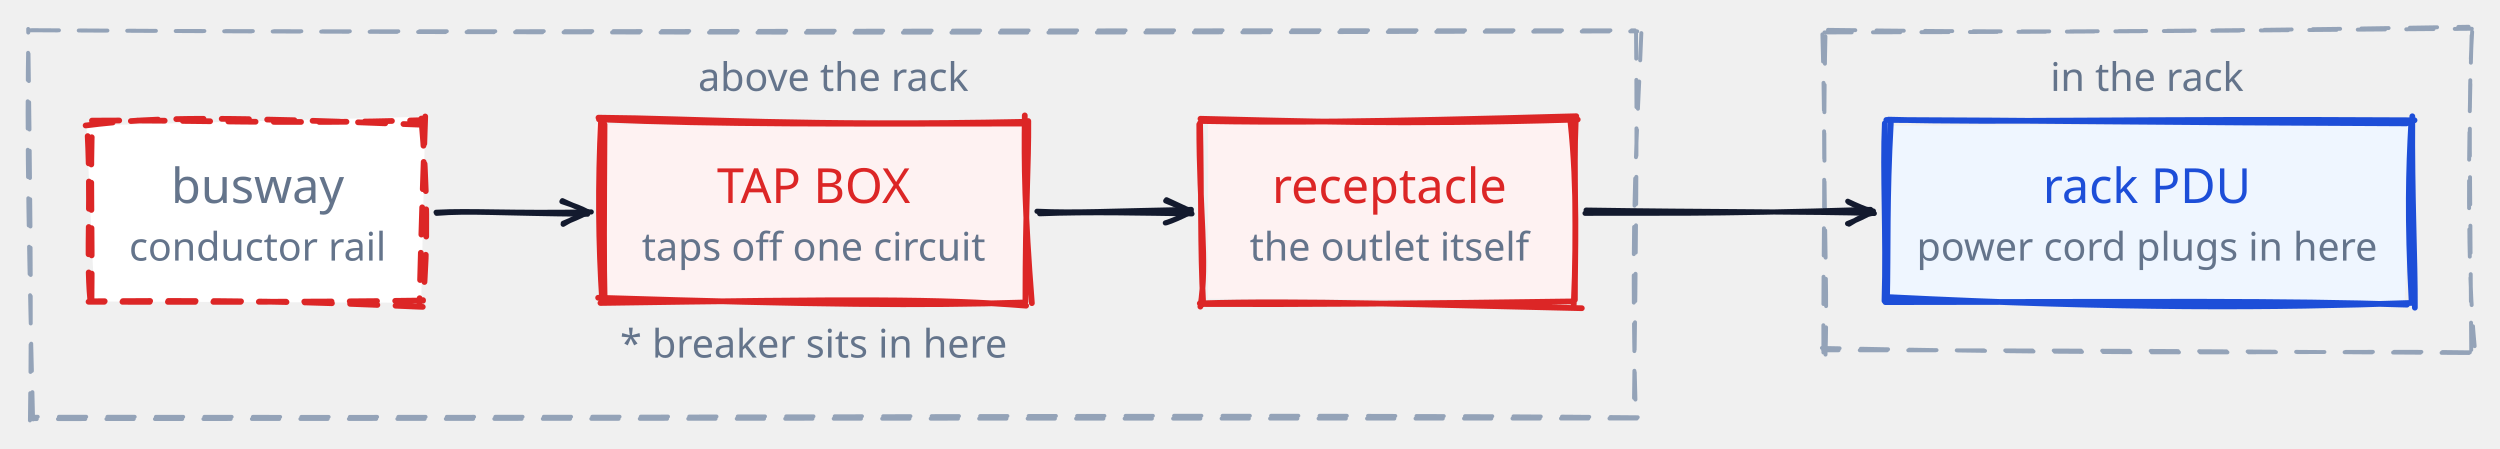
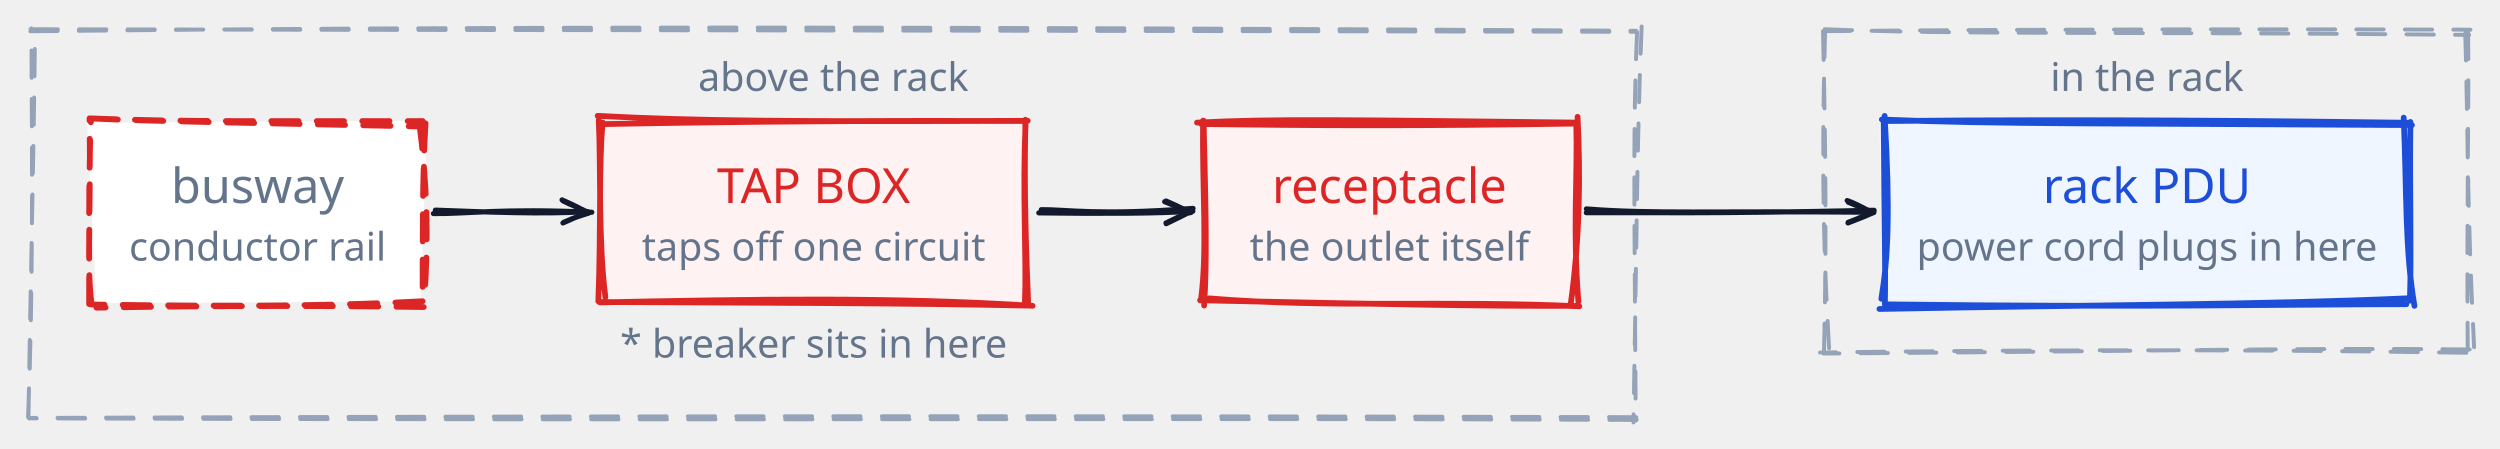
<svg xmlns="http://www.w3.org/2000/svg" viewBox="0 0 825 148" width="825" height="148" role="img" aria-label="an overhead busway runs above the rack row; a tap box clamps onto it and its receptacle is where the rack power cord plugs in" font-family="Gaegu, ui-rounded, sans-serif" text-anchor="middle" preserveAspectRatio="xMidYMid meet">
-   <path d="M10.449 9.954 C134.65 10.878, 260.498 9.785, 539.533 10.019 M9.981 9.988 C193.401 11.133, 376.202 10.828, 540.279 10.347 M541.644 10.918 C540.53 40.775, 537.896 69.545, 539.811 136.458 M539.885 10.352 C540.234 44.334, 539.994 77.711, 539.157 137.28 M540.45 137.703 C414.993 136.496, 290.267 137.849, 10.45 137.528 M540.123 138.11 C417.77 138.086, 295.892 138.179, 9.979 138.3 M10.918 138.404 C9.728 91.834, 8.51 42.835, 9.445 9.899 M9.874 138.741 C10.527 95.998, 9.899 55.016, 9.305 9.554" fill="none" stroke="#94a3b8" stroke-width="1.3" stroke-linecap="round" stroke-linejoin="round" stroke-dasharray="9 7" />
+   <path d="M10.077 9.645 C125.918 9.935, 242.441 9.926, 540.073 10.493 M10.033 10.316 C155.092 8.698, 301.155 8.752, 539.894 10.16 M541.739 8.743 C540.101 47.882, 540.054 85.108, 539.05 139.412 M540.23 10.553 C538.787 41.628, 539.44 72.864, 539.784 138.781 M540.103 138.57 C387.242 137.857, 234.951 138.844, 9.57 138.06 M539.982 137.669 C346.235 137.125, 152.954 137.344, 9.805 137.921 M9.398 137.157 C9.984 97.727, 11.068 55.883, 11.572 9.232 M9.258 137.658 C10.929 97.046, 10.609 55.982, 10.356 9.36" fill="none" stroke="#94a3b8" stroke-width="1.3" stroke-linecap="round" stroke-linejoin="round" stroke-dasharray="9 7" />
  <text x="275" y="30" font-size="13" fill="#64748b">above the rack</text>
-   <path d="M603.248 9.853 C650.295 10.485, 699.533 10.872, 814.638 8.83 M602.07 10.701 C646.901 10.603, 692.607 10.555, 815.695 9.491 M815.64 11.702 C814.543 47.586, 814.124 88.391, 816.637 114.237 M815.809 10.491 C814.456 33.303, 815.229 56.445, 815.508 115.578 M815.056 116.274 C767.643 115.551, 723.229 117.496, 601.233 114.821 M814.722 116.49 C770.473 116.327, 723.902 115.548, 601.647 115.589 M602.417 117.02 C603.285 91.5, 601.174 64.509, 602.465 8.56 M601.721 116.327 C601.542 84.154, 602.659 51.965, 601.346 9.413" fill="none" stroke="#94a3b8" stroke-width="1.3" stroke-linecap="round" stroke-linejoin="round" stroke-dasharray="9 7" />
+   <path d="M602.163 9.637 C647.281 11.53, 695.822 10.351, 814.805 11.507 M601.604 10.282 C683.117 9.562, 764.369 9.583, 815.262 9.8 M813.527 10.957 C814.397 36.993, 813.984 66.113, 816.446 114.581 M814.476 10.508 C814.797 37.672, 813.968 64.657, 814.35 116.19 M813.885 116.414 C731.175 115.029, 650.045 115.652, 600.618 116.327 M814.992 115.322 C760.899 114.675, 707.846 115.949, 601.788 116.672 M603.596 114.89 C602.212 89.96, 600.839 63.634, 602.289 9.615 M601.926 115.77 C602.549 88.659, 602.748 60.742, 601.589 10.114" fill="none" stroke="#94a3b8" stroke-width="1.3" stroke-linecap="round" stroke-linejoin="round" stroke-dasharray="9 7" />
  <text x="708.5" y="30" font-size="13" fill="#64748b">in the rack</text>
-   <path d="M28.551 41.452 L140.339 38.487 L138.989 99.914 L31.19 99.487" fill="#ffffff" />
-   <path d="M28.252 41.411 C51.79 38.377, 75.731 38.624, 139.006 41.158 M30.343 39.805 C61.62 39.442, 94.511 41.117, 139.277 39.644 M140.322 38.436 C139.823 52.87, 139.208 69.704, 138.416 100.44 M139.039 39.119 C140.988 60.913, 141.239 81.443, 139.593 99.246 M139.514 101.27 C118.412 100.448, 95.691 98.851, 29.704 99.425 M139.408 99.169 C97.727 99.788, 55.159 99.613, 29.222 99.58 M29.776 98.888 C28.323 83.585, 30.34 65.704, 28.638 39.673 M30.184 99.281 C30.501 77.539, 29.673 55.738, 30.47 39.947" fill="none" stroke="#dc2626" stroke-width="1.9" stroke-linecap="round" stroke-linejoin="round" stroke-dasharray="9 6" />
+   <path d="M28.737 40.479 L141.008 39.869 L138.77 99.471 L31.856 99.997" fill="#ffffff" />
+   <path d="M29.894 39.08 C51.346 40.117, 75.212 40.366, 139.163 41.757 M29.542 39.046 C60.724 40.368, 92.226 39.847, 139.501 39.954 M138.299 40.096 C140.976 60.632, 141.44 78.013, 140.088 98.053 M140.433 40.684 C139.348 58.736, 139.48 78.561, 139.467 99.9 M139.833 101.334 C94.539 100.656, 50.613 101.174, 31.83 101.539 M139.464 99.408 C114.682 100.662, 88.066 101.366, 29.852 100.474 M30.138 99.768 C28.554 85.749, 30.031 75.977, 29.558 39.321 M29.41 100.347 C29.54 81.487, 29.079 63.204, 30.026 39.129" fill="none" stroke="#dc2626" stroke-width="1.9" stroke-linecap="round" stroke-linejoin="round" stroke-dasharray="9 6" />
  <text x="85" y="67" font-size="16" fill="#64748b">busway</text>
  <text x="85" y="86" font-size="13" fill="#64748b">conductor rail</text>
-   <path d="M196.427 41.132 L338.331 40.95 L339.025 99.954 L199.73 98.898" fill="#fef2f2" />
-   <path d="M197.494 38.827 C229.89 39.094, 264.829 41.751, 338.382 40.19 M197.654 39.386 C237.68 41.115, 277.015 40.829, 338.878 40.783 M338.177 38.083 C337.947 54.192, 338.122 69.69, 340.519 100.043 M339.341 39.951 C339.45 54.021, 338.395 67.54, 338.387 99.608 M337.774 99.823 C303.798 100.885, 270.787 100.552, 197.384 98.256 M338.617 100.881 C310.336 98.598, 282.029 98.709, 198.148 99.984 M199.54 99.615 C199.231 86.621, 199.313 72.728, 199.497 41.1 M198.717 99.412 C197.487 80.093, 197.285 61.474, 198.343 39.466" fill="none" stroke="#dc2626" stroke-width="1.9" stroke-linecap="round" stroke-linejoin="round" />
+   <path d="M199.527 40.8 L337.659 38.888 L339.191 100.354 L197.526 100.681" fill="#fef2f2" />
+   <path d="M197.222 38.23 C229.186 39.938, 260.49 40.176, 339.144 39.865 M197.747 40.98 C247.424 40.007, 296.826 39.763, 339.041 39.936 M338.446 41.306 C337.362 62.178, 338.815 86.008, 338.224 99.569 M338.376 39.515 C338.128 54.884, 338.033 70.294, 339.287 99.65 M340.759 100.917 C294.745 97.953, 248.671 98.724, 198.01 99.798 M339.101 100.853 C297.284 99.96, 255.782 99.953, 197.756 99.667 M199.782 98.043 C197.369 79.683, 198.356 55.201, 197.579 39.606 M197.442 99.417 C198.387 75.82, 197.539 52.679, 198.914 40.446" fill="none" stroke="#dc2626" stroke-width="1.9" stroke-linecap="round" stroke-linejoin="round" />
  <text x="268.5" y="67" font-size="16" fill="#dc2626">TAP BOX</text>
  <text x="268.5" y="86" font-size="13" fill="#64748b">taps off one circuit</text>
  <text x="268.5" y="118" font-size="13" fill="#64748b">* breaker sits in here</text>
-   <path d="M398.648 39.055 L519.087 40.545 L519.725 98.878 L398.665 98.577" fill="#fef2f2" />
-   <path d="M397.162 39.94 C422.726 40.419, 449.126 40.355, 520.177 38.349 M396.153 39.19 C429.009 39.916, 460.211 41.291, 520.651 39.453 M518.246 40.103 C520.697 62.832, 519.678 83.612, 519.713 98.954 M519.98 40.095 C519.191 57.346, 520.54 74.589, 519.327 100.529 M522 101.71 C472.673 100.622, 427.948 99.058, 395.927 100.121 M519.001 99.467 C473.151 100.17, 424.139 100.494, 397.381 100.326 M396.118 101.191 C398.521 86.479, 395.728 69.803, 395.763 41.028 M397.056 100.404 C396.047 81.557, 396.521 64.334, 396.029 40.568" fill="none" stroke="#dc2626" stroke-width="1.9" stroke-linecap="round" stroke-linejoin="round" />
+   <path d="M398.17 41.319 L520.464 39.481 L518.862 100.939 L397.705 100.183" fill="#fef2f2" />
+   <path d="M395.012 40.461 C420.318 39.144, 445.416 39.597, 520.228 40.449 M396.431 40.931 C433.042 41.423, 468.418 41.595, 520.123 40.776 M520.597 38.556 C521.573 57.479, 521.344 79.03, 518.274 100.803 M520.172 40.671 C520.647 58.876, 518.953 76.011, 520.874 99.52 M521.175 101.083 C477.666 99.031, 438.376 101.766, 398.973 98.455 M520.544 100.914 C490.938 101.068, 460.1 100.464, 396.017 99.101 M396.381 98.416 C398.497 81.78, 396.718 62.762, 396.996 39.804 M397.36 100.826 C398.316 85.968, 397.909 70.861, 397.193 39.827" fill="none" stroke="#dc2626" stroke-width="1.9" stroke-linecap="round" stroke-linejoin="round" />
  <text x="458.5" y="67" font-size="16" fill="#dc2626">receptacle</text>
  <text x="458.5" y="86" font-size="13" fill="#64748b">the outlet itself</text>
-   <path d="M622.407 41.538 L796.292 40.667 L793.515 99.169 L621.891 100.51" fill="#eff6ff" />
-   <path d="M623.216 39.479 C662.656 40.534, 701.522 39.125, 796.798 39.691 M622.491 39.584 C668.04 39.708, 713.221 40.393, 794.154 40.716 M796.063 38.369 C795.85 64.418, 796.975 85.556, 796.904 101.535 M795.69 40.998 C794.884 55.857, 794.358 71.802, 795.834 99.504 M796.206 99.95 C749.621 101.594, 701.044 101.931, 622.753 98.027 M794.294 100.539 C753.174 99.167, 711.865 99.634, 622.18 99.704 M622.701 99.319 C623.098 82.719, 622.571 65.315, 623.964 40.705 M621.884 99.296 C622.548 77.898, 621.24 56.565, 621.991 40.688" fill="none" stroke="#1d4ed8" stroke-width="1.9" stroke-linecap="round" stroke-linejoin="round" />
+   <path d="M620.07 40.964 L795.944 41.584 L795.22 98.727 L621.802 98.836" fill="#eff6ff" />
+   <path d="M621.011 39.432 C658.57 41.049, 696.336 40.625, 795.935 41.278 M622.911 39.933 C689.521 39.282, 755.917 39.965, 794.696 40.508 M793.214 38.814 C794.285 63.484, 793.55 81.908, 796.765 100.94 M795.44 40.245 C795.105 62.536, 795.83 83.388, 795.252 99.224 M794.356 98.438 C745.845 100.618, 691.657 100.558, 620.211 101.964 M794.097 100.384 C751.707 100.441, 708.206 101.496, 622.594 100.439 M620.839 98.612 C623.045 85.328, 623.79 70.164, 621.929 38.248 M622.017 100.527 C622.271 87.671, 621.827 75.453, 621.618 39.394" fill="none" stroke="#1d4ed8" stroke-width="1.9" stroke-linecap="round" stroke-linejoin="round" />
  <text x="708.5" y="67" font-size="16" fill="#1d4ed8">rack PDU</text>
  <text x="708.5" y="86" font-size="13" fill="#64748b">power cord plugs in here</text>
-   <path d="M143.916 70.058 C155.421 69.42, 167.956 70.443, 195.107 69.941 M144.079 70.385 C154.568 69.495, 165.276 70.414, 193.895 70.682" fill="none" stroke="#131A2E" stroke-width="1.7" stroke-linecap="round" stroke-linejoin="round" />
-   <path d="M193.867 69.856 C191.857 68.789, 189.92 67.996, 185.434 66.512 M193.834 69.846 C191.037 68.607, 187.844 67.311, 185.603 66.227" fill="none" stroke="#131A2E" stroke-width="1.7" stroke-linecap="round" stroke-linejoin="round" />
-   <path d="M193.881 70.033 C192.259 71.125, 190.33 71.305, 185.841 74.014 M194.038 70.018 C191.325 71.476, 188.505 72.595, 185.882 73.679" fill="none" stroke="#131A2E" stroke-width="1.7" stroke-linecap="round" stroke-linejoin="round" />
-   <path d="M342.209 69.726 C355.023 70.309, 365.897 69.641, 393.128 69.117 M343.085 70.529 C359.974 69.876, 377.636 70.338, 393.351 70.562" fill="none" stroke="#131A2E" stroke-width="1.7" stroke-linecap="round" stroke-linejoin="round" />
-   <path d="M393.01 69.67 C391.384 68.913, 389.435 68.011, 384.955 65.925 M393.032 69.905 C390.286 68.83, 388.22 67.65, 384.687 66.294" fill="none" stroke="#131A2E" stroke-width="1.7" stroke-linecap="round" stroke-linejoin="round" />
-   <path d="M393.02 69.976 C391.394 70.441, 389.402 72.01, 384.56 73.561 M392.8 70.042 C390.095 71.52, 386.624 72.981, 384.883 73.518" fill="none" stroke="#131A2E" stroke-width="1.7" stroke-linecap="round" stroke-linejoin="round" />
-   <path d="M523.071 70.388 C542.07 70.222, 562.183 70.864, 617.3 69.117 M523.422 69.34 C561.888 69.977, 599.713 69.813, 618.521 70.437" fill="none" stroke="#131A2E" stroke-width="1.7" stroke-linecap="round" stroke-linejoin="round" />
-   <path d="M618.228 69.651 C616.271 69.087, 614.167 68.892, 610.02 66.717 M617.971 69.79 C615.452 69.013, 612.555 67.76, 609.759 66.416" fill="none" stroke="#131A2E" stroke-width="1.7" stroke-linecap="round" stroke-linejoin="round" />
-   <path d="M618.019 70.371 C615.657 70.784, 613.902 71.624, 610.16 73.958 M617.94 69.917 C615.441 71.322, 612.686 72.597, 609.7 73.786" fill="none" stroke="#131A2E" stroke-width="1.7" stroke-linecap="round" stroke-linejoin="round" />
+   <path d="M143.035 70.477 C154.033 70.612, 165.145 68.707, 195.292 70.041 M143.674 69.345 C161.115 69.995, 179.23 70.736, 193.894 69.844" fill="none" stroke="#131A2E" stroke-width="1.7" stroke-linecap="round" stroke-linejoin="round" />
+   <path d="M193.845 70.443 C192.349 69.147, 190.734 68.326, 185.479 65.963 M193.873 69.973 C191.173 68.587, 187.934 67.465, 185.767 66.269" fill="none" stroke="#131A2E" stroke-width="1.7" stroke-linecap="round" stroke-linejoin="round" />
+   <path d="M194.387 70.255 C191.828 71.215, 190.81 71.205, 186.049 73.344 M193.954 69.948 C190.95 71.224, 188.307 72.502, 185.771 73.58" fill="none" stroke="#131A2E" stroke-width="1.7" stroke-linecap="round" stroke-linejoin="round" />
+   <path d="M343.624 69.196 C351.768 69.096, 362.15 71.177, 393.7 68.772 M342.807 70.247 C362.634 70.527, 383.182 70.472, 393.64 69.679" fill="none" stroke="#131A2E" stroke-width="1.7" stroke-linecap="round" stroke-linejoin="round" />
+   <path d="M392.562 70.241 C391.113 69.469, 389.902 68.737, 384.338 66.56 M392.986 70.155 C391.181 69.399, 389.472 68.33, 384.795 66.328" fill="none" stroke="#131A2E" stroke-width="1.7" stroke-linecap="round" stroke-linejoin="round" />
+   <path d="M393.237 69.836 C390.685 70.591, 389.483 71.315, 384.77 73.59 M392.964 69.8 C391.052 70.793, 389.291 71.669, 384.836 73.819" fill="none" stroke="#131A2E" stroke-width="1.7" stroke-linecap="round" stroke-linejoin="round" />
+   <path d="M523.506 68.942 C544.686 70.666, 565.308 69.58, 616.88 70.036 M523.475 70.188 C543.594 70.063, 562.409 70.632, 618.459 69.392" fill="none" stroke="#131A2E" stroke-width="1.7" stroke-linecap="round" stroke-linejoin="round" />
+   <path d="M618.387 70.086 C615.881 69.198, 614.342 68.597, 609.949 66.736 M617.851 70.206 C614.519 68.319, 611.566 66.846, 609.56 66.18" fill="none" stroke="#131A2E" stroke-width="1.7" stroke-linecap="round" stroke-linejoin="round" />
+   <path d="M618.193 69.821 C616.126 70.638, 615.091 71.45, 609.904 73.362 M618.164 70.185 C615.934 71.197, 613.769 72.067, 609.834 73.571" fill="none" stroke="#131A2E" stroke-width="1.7" stroke-linecap="round" stroke-linejoin="round" />
</svg>
